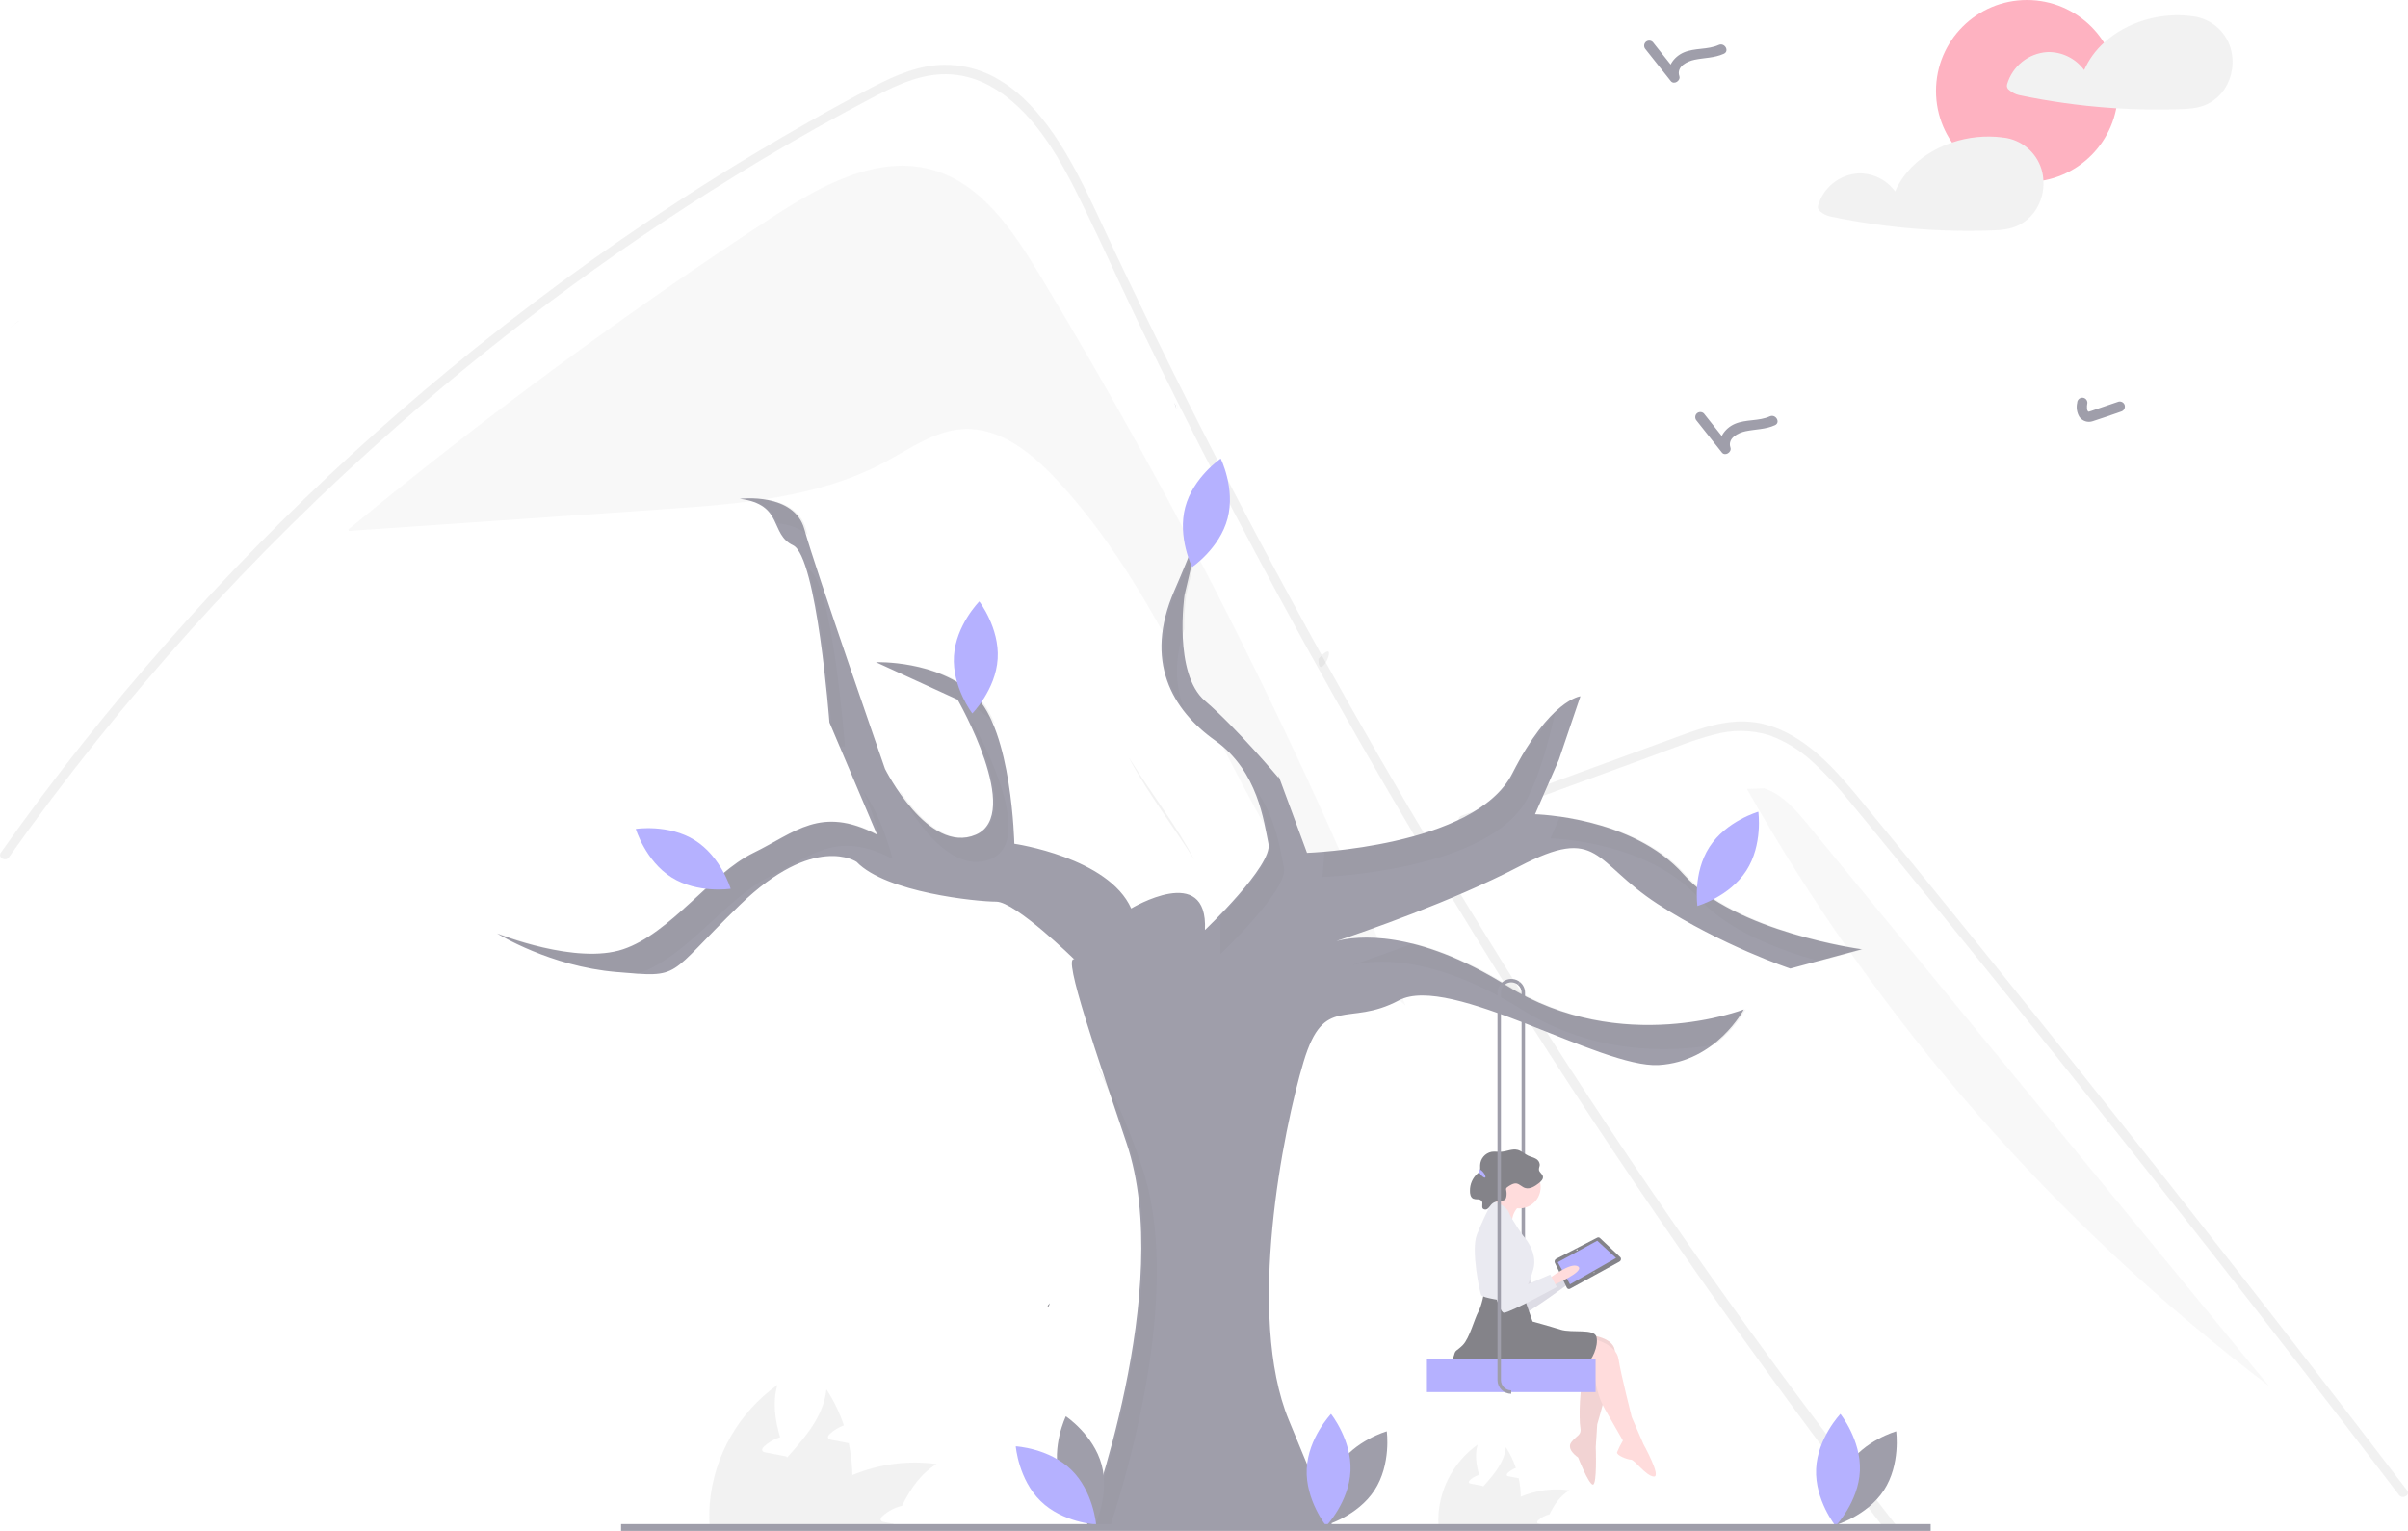
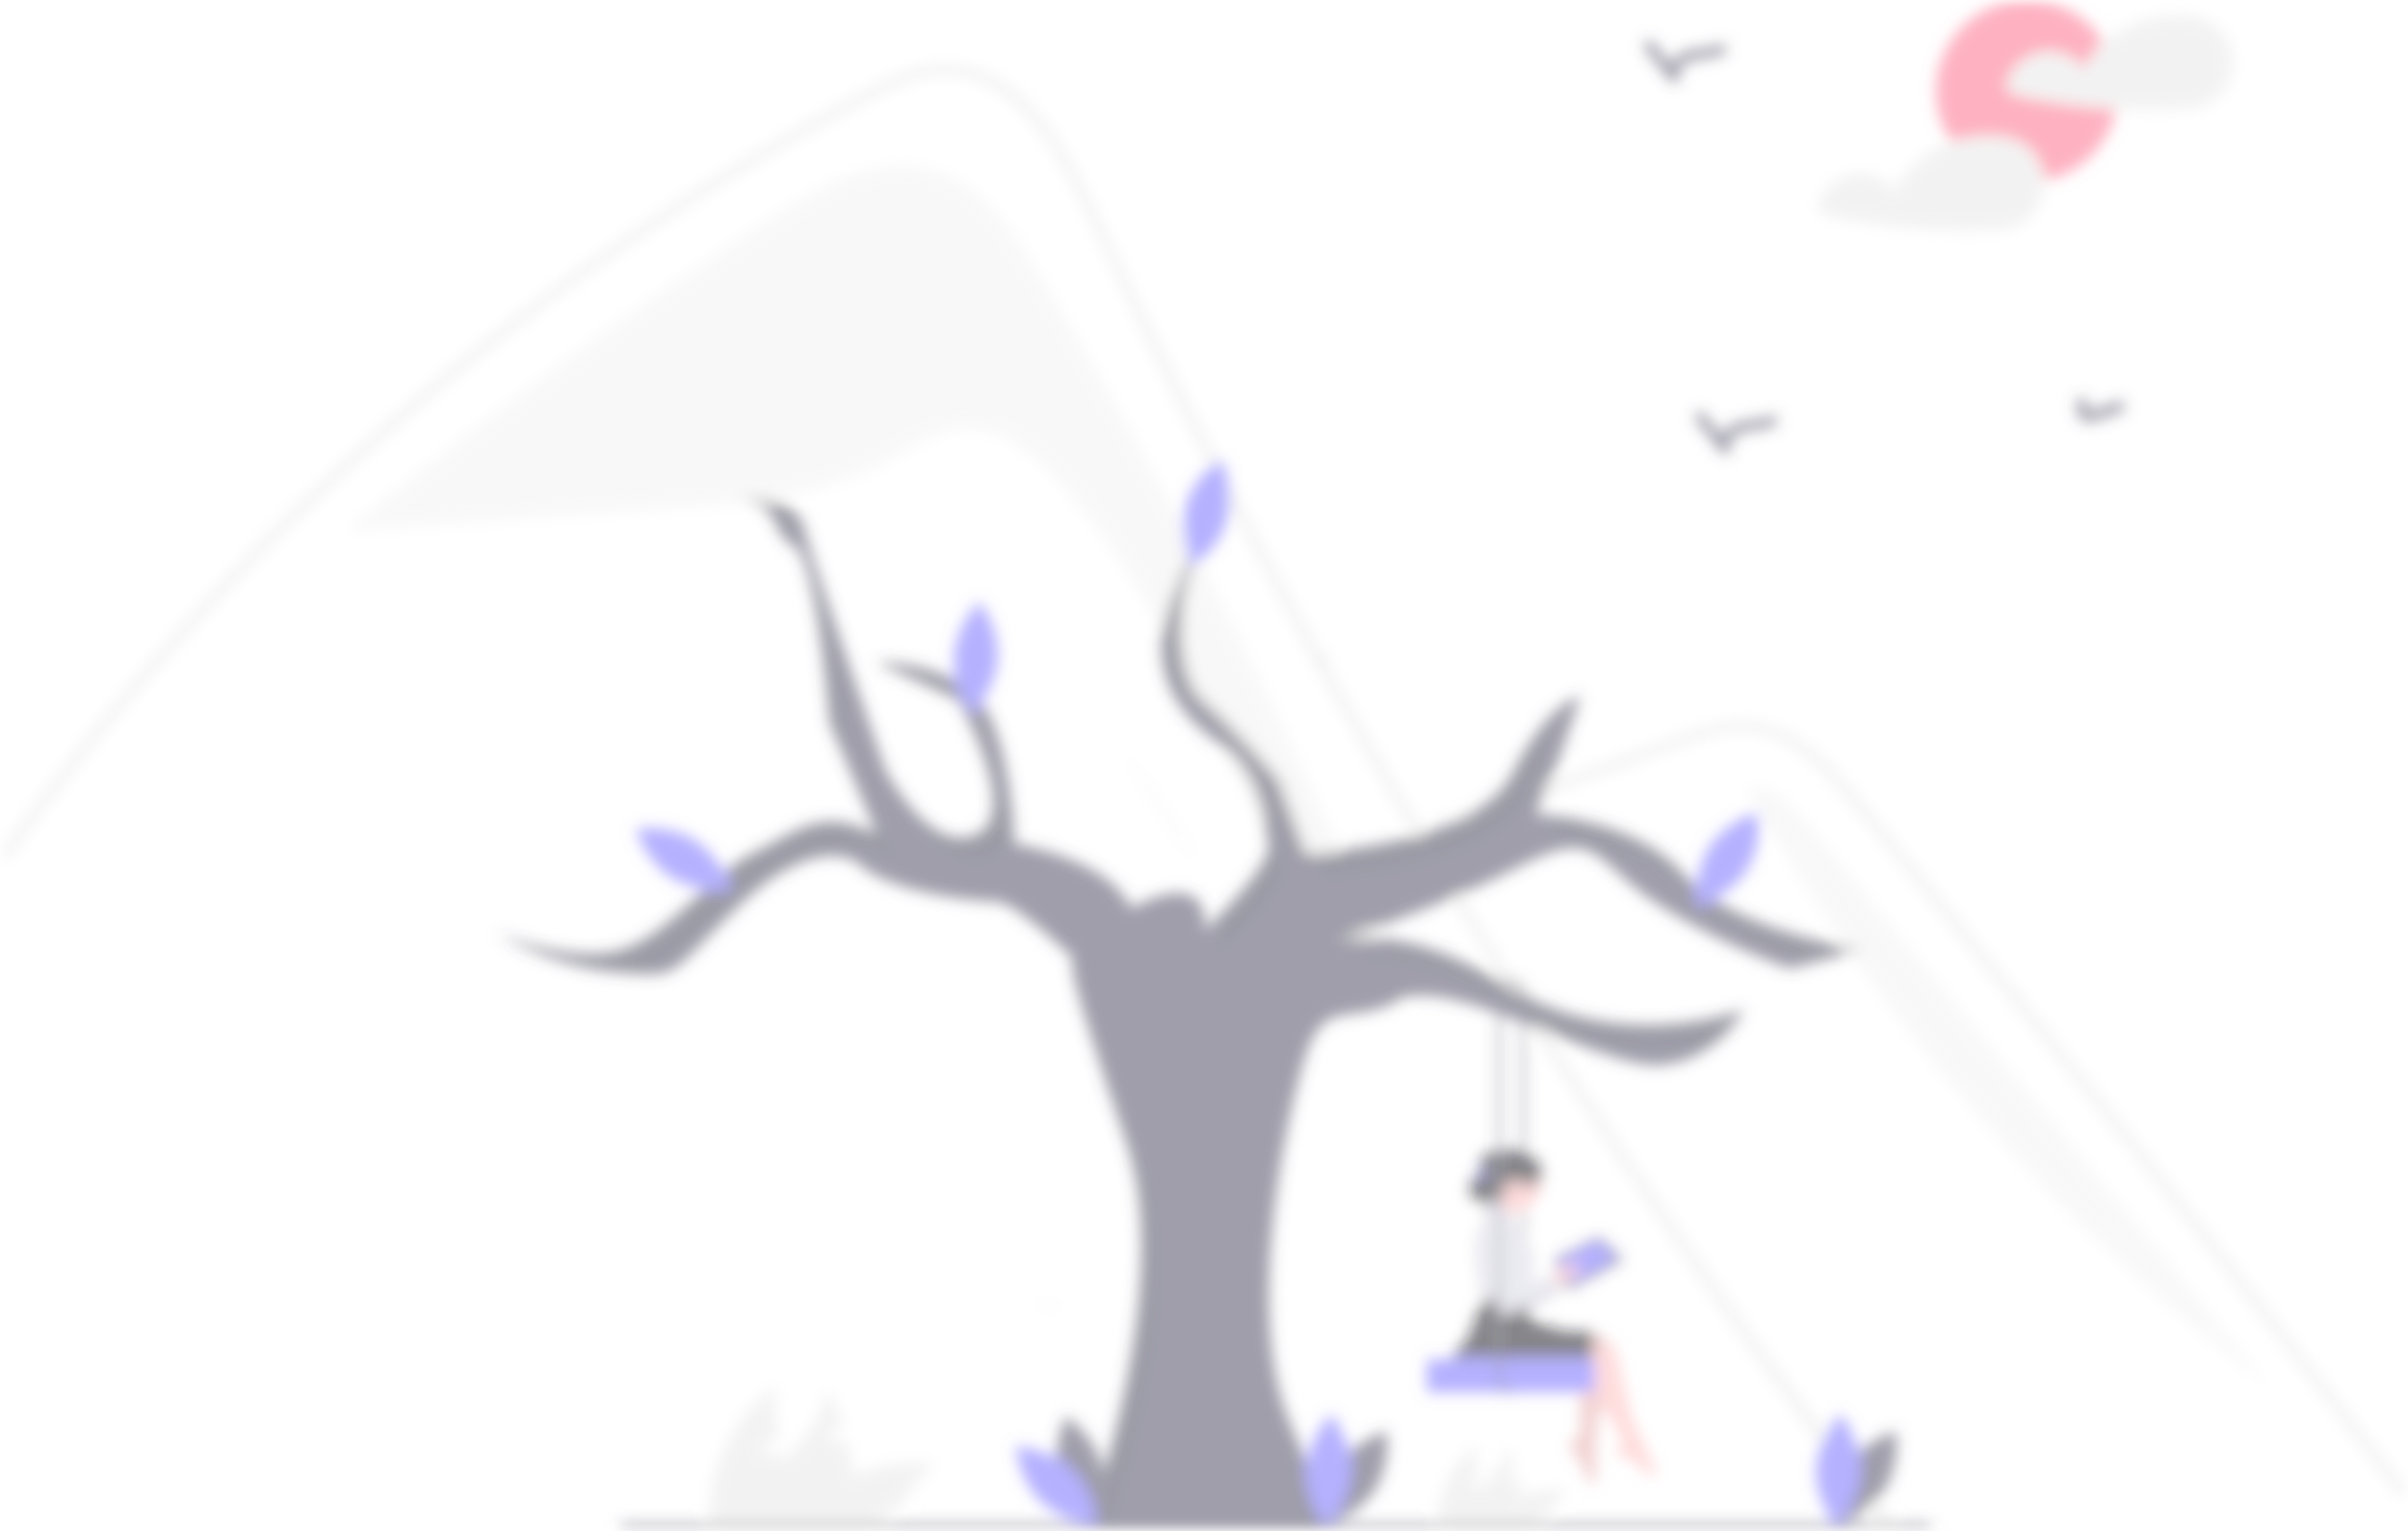
<svg xmlns="http://www.w3.org/2000/svg" opacity="0.5" width="1026.163" height="652.19" viewBox="0 0 1026.163 652.19" role="img" artist="Katerina Limpitsouni" source="https://undraw.co/">
-   <g id="Group_24" data-name="Group 24" transform="translate(-671.106 -362.182)">
+   <defs>
+     <filter id="blurFilter">
+       <feGaussianBlur in="SourceGraphic" stdDeviation="3" />
+     </filter>
+   </defs>
+   <g filter="url(#blurFilter)" id="Group_24" data-name="Group 24" transform="translate(-671.106 -362.182)">
    <path id="Path_400-2230" data-name="Path 400" d="M789.818,700.947a38.667,38.667,0,0,1-1.675,12.1c-.042.142-.092.285-.142.427H763.35a22.121,22.121,0,0,1,1.666-5.024c2.051-4.354,5.4-8.08,8.708-11.781,4.555-5.1,9-10.157,9.7-16.788a38.084,38.084,0,0,1,4.287,8.85,10.4,10.4,0,0,0-3.441,2.11c-.276.26-.569.636-.427,1,.134.3.5.4.829.469.787.151,1.574.3,2.361.444.62.126,1.248.243,1.876.36a41.114,41.114,0,0,1,.9,7.837Z" transform="translate(529.396 298.821)" fill="#e6e6e6" />
    <path id="Path_401-2231" data-name="Path 401" d="M812.522,701.729c-3.952,2.4-6.464,6.121-8.516,10.282a10.516,10.516,0,0,0-4.781,2.512c-.285.26-.578.636-.427,1,.126.3.5.4.829.469.779.151,1.574.3,2.353.444-.076.176-.151.36-.226.536H775.63a36.928,36.928,0,0,1,3.927-4.488c.31-.31.628-.6.955-.9a39.074,39.074,0,0,1,11.3-7.134A39.766,39.766,0,0,1,812.522,701.729Z" transform="translate(527.398 295.325)" fill="#e6e6e6" />
    <path id="Path_402-2232" data-name="Path 402" d="M776.294,713.263H753.033a37.786,37.786,0,0,1,.033-5.593,40,40,0,0,1,16.621-29.08c-1.206,4.3-.586,8.566.67,12.853-.176.059-.352.109-.511.176a10.4,10.4,0,0,0-3.441,2.11c-.276.26-.569.636-.427,1,.126.3.5.4.829.469.787.151,1.574.3,2.353.444.628.126,1.256.243,1.884.368.293.05.586.109.879.167.042.1.067.193.109.285a77.456,77.456,0,0,1,3.835,12.317,28.769,28.769,0,0,1,.385,3.157C776.277,712.376,776.294,712.819,776.294,713.263Z" transform="translate(531.088 299.031)" fill="#e6e6e6" />
    <path id="Path_403-2233" data-name="Path 403" d="M595.239,716.406a67.042,67.042,0,0,1-2.9,20.978c-.073.247-.16.494-.247.74H549.35a38.362,38.362,0,0,1,2.889-8.71c3.557-7.549,9.364-14.009,15.1-20.426,7.9-8.841,15.606-17.61,16.826-29.107a66.033,66.033,0,0,1,7.433,15.345,18.037,18.037,0,0,0-5.967,3.659c-.479.45-.987,1.1-.74,1.728.232.523.871.7,1.437.813,1.365.261,2.729.523,4.094.769,1.074.218,2.163.421,3.252.624a71.276,71.276,0,0,1,1.568,13.588Z" transform="translate(439.118 274.17)" fill="#e6e6e6" />
    <path id="Path_404-2234" data-name="Path 404" d="M625.594,702c-6.852,4.167-11.207,10.612-14.764,17.827a18.234,18.234,0,0,0-8.289,4.355c-.494.45-1,1.1-.74,1.728.218.523.871.7,1.437.813,1.35.261,2.729.523,4.079.769-.131.3-.261.624-.392.929H561.63a64.04,64.04,0,0,1,6.809-7.781c.537-.537,1.089-1.045,1.655-1.568a67.746,67.746,0,0,1,19.6-12.369A68.945,68.945,0,0,1,625.594,702Z" transform="translate(444.665 283.876)" fill="#e6e6e6" />
    <path id="Path_405-2235" data-name="Path 405" d="M579.426,738.706H539.1a65.526,65.526,0,0,1,.058-9.7,69.348,69.348,0,0,1,28.817-50.419c-2.091,7.447-1.016,14.851,1.161,22.284-.3.1-.61.189-.885.3a18.037,18.037,0,0,0-5.967,3.658c-.479.45-.987,1.1-.74,1.728.218.523.871.7,1.437.813,1.365.261,2.729.523,4.079.769,1.089.218,2.178.421,3.266.639.508.087,1.016.189,1.524.29.073.174.116.334.189.494,2.555,7.041,5.342,14.14,6.649,21.355a49.856,49.856,0,0,1,.668,5.473C579.4,737.167,579.426,737.937,579.426,738.706Z" transform="translate(434.418 273.587)" fill="#e6e6e6" />
    <path id="Path_406-2236" data-name="Path 406" d="M727.256,366.754c-11.134-18.414-24.327-38.076-44.989-44.089-23.927-6.963-48.507,6.87-69.356,20.52A2021.019,2021.019,0,0,0,433.051,475.7l.063.715,134.214-9.256c32.323-2.229,65.757-4.766,94.322-20.057,10.839-5.8,21.405-13.553,33.688-14.093,15.26-.671,28.566,9.987,39.023,21.122C796.216,520,814.115,620.727,883.51,678.6A2202.248,2202.248,0,0,0,727.256,366.754Z" transform="translate(386.582 111.963)" fill="#f2f2f2" />
    <path id="Path_407-2237" data-name="Path 407" d="M1139.035,913.705h-6.126Q1052.925,809.79,982.393,699.052q-49.257-77.261-93.622-157.513-2.613-4.725-5.212-9.465Q865.2,498.582,847.7,464.641q-15.5-30.051-30.3-60.45c-2.816-5.792-5.56-11.6-8.289-17.435-6.431-13.7-12.732-27.481-19.511-41-6.838-13.661-15-27.888-26.61-38.152a58.328,58.328,0,0,0-4.674-3.775,48.9,48.9,0,0,0-5.778-3.644c-.2-.116-.406-.218-.61-.334a39.728,39.728,0,0,0-15.853-4.573c-11.541-.755-22.183,4.021-32.2,9.218q-25.347,13.218-49.925,27.96A1053.966,1053.966,0,0,0,500.462,444.708l-.363.319A1060.655,1060.655,0,0,0,334.543,628.8c-1.466,2.091-4.921.087-3.44-2q8.71-12.347,17.784-24.418A1063.718,1063.718,0,0,1,502.058,438.045q9.516-8.275,19.25-16.317a1066.25,1066.25,0,0,1,99.923-73.371q15.94-10.343,32.243-20.063,10.8-6.467,21.747-12.674c9.233-5.226,18.51-10.394,27.946-15.229,9.247-4.762,19.061-9.03,29.63-9.189a44.21,44.21,0,0,1,21.834,5.313c.2.116.421.218.624.348a58.176,58.176,0,0,1,11.323,8.275c15.345,14.212,25.609,36.511,33.593,53.627q6.032,12.957,12.209,25.8,23.322,48.8,48.459,96.729,13.436,25.587,27.38,50.956c1.423,2.628,2.874,5.255,4.326,7.868q50.39,91.045,107.109,178.418C1044.556,787.695,1089.154,849.626,1139.035,913.705Z" transform="translate(340.365 98.589)" fill="#e4e4e4" />
    <path id="Path_409-2238" data-name="Path 409" d="M761.269,527.914l53.576-19.6,26.6-9.729c8.663-3.169,17.306-6.776,26.262-9.045a41.43,41.43,0,0,1,23.77.3,54.785,54.785,0,0,1,18.54,11.493,150.454,150.454,0,0,1,15.207,16.24c5.792,6.96,11.5,13.993,17.229,21q35.482,43.394,70.5,87.164t69.567,87.911q34.634,44.249,68.791,88.869,4.185,5.466,8.362,10.938c1.539,2.015,5.008.028,3.448-2.015q-34.41-45.068-69.3-89.767-34.975-44.806-70.433-89.232t-71.394-88.465q-8.953-10.971-17.935-21.919c-5.051-6.156-10.046-12.379-15.586-18.109-10.17-10.518-22.876-19.813-38.085-20.065-8.942-.148-17.6,2.689-25.9,5.7-8.957,3.24-17.892,6.541-26.837,9.813L773.7,519.131l-13.488,4.933c-2.394.875-1.36,4.735,1.061,3.85Z" transform="translate(533.756 185.633)" fill="#e4e4e4" />
    <path id="Path_411-2239" data-name="Path 411" d="M337.858,366.286l-5.241,4.26c1.773-1.491,3.616-2.889,5.509-4.212Z" transform="translate(341.212 132.51)" fill="#f2f2f2" />
    <path id="Path_412-2240" data-name="Path 412" d="M869.75,519.249c-5.274-6.42-10.976-13.141-18.864-15.749l-7.365.29a835.38,835.38,0,0,0,222.5,254.374Z" transform="translate(572.005 194.493)" fill="#f2f2f2" />
    <path id="Path_435-2241" data-name="Path 435" d="M436.6,474.6l-1,1.2.544.182Z" transform="translate(681.88 442.75)" fill="#090814" />
    <circle id="Ellipse_78" data-name="Ellipse 78" cx="38.762" cy="38.762" r="38.762" transform="translate(1496.126 362.182)" fill="#fd6584" />
    <path id="Path_440-2242" data-name="Path 440" d="M1015.156,290.575a19.214,19.214,0,0,0-16.216-13.487,1.57,1.57,0,0,0-.261,0,2.069,2.069,0,0,0-.319-.073c-12.979-1.684-27.409,2.41-37.121,11.324a34.78,34.78,0,0,0-8.464,11.672,18.752,18.752,0,0,0-15.722-7.665,19.139,19.139,0,0,0-17.13,13.806,2.216,2.216,0,0,0,1,2.453,9.688,9.688,0,0,0,4.05,2.061c3.208.682,6.446,1.307,9.683,1.873q9.494,1.655,19.09,2.686,6.337.675,12.7,1.074c8.769.552,17.58.682,26.364.406,4.355-.145,8.536-.29,12.514-2.207a18.578,18.578,0,0,0,7.186-6.257A21.119,21.119,0,0,0,1015.156,290.575Z" transform="translate(606.485 92.016)" fill="#e6e6e6" />
    <path id="Path_441-2243" data-name="Path 441" d="M960.481,330.961a19.829,19.829,0,0,0-.813-4.791,19.25,19.25,0,0,0-16.231-13.487,1.4,1.4,0,0,0-.246,0,2.731,2.731,0,0,0-.334-.073,48.189,48.189,0,0,0-21.326,2.192c-10.54,3.528-19.787,10.641-24.244,20.8a18.76,18.76,0,0,0-15.737-7.665,19.139,19.139,0,0,0-17.13,13.806,2.258,2.258,0,0,0,1,2.453,9.773,9.773,0,0,0,4.05,2.061c3.223.682,6.446,1.307,9.7,1.873q9.494,1.655,19.076,2.686a283.336,283.336,0,0,0,39.081,1.481c4.341-.145,8.536-.29,12.514-2.207a18.538,18.538,0,0,0,7.172-6.257,20.708,20.708,0,0,0,3.47-12.877Z" transform="translate(581.416 108.101)" fill="#e6e6e6" />
    <path id="Path_442-2244" data-name="Path 442" d="M940.546,391.063a8.144,8.144,0,0,0,.908,5.929,4.947,4.947,0,0,0,5.751,1.9c4.06-1.261,8.066-2.737,12.092-4.105a2.229,2.229,0,0,0,1.521-2.679,2.2,2.2,0,0,0-2.678-1.521l-10.06,3.419c-.759.258-1.515.551-2.288.763-.081.022-.376.087-.36.086.037,0,.266.021.012,0q-.218-.066,0,.029l-.192-.109c.176.146-.021-.02-.082-.081s-.21-.27-.089-.093a2.686,2.686,0,0,1-.228-.4c.106.235-.093-.347-.107-.427a9.327,9.327,0,0,1,.154-2.716,2.188,2.188,0,0,0-2.178-2.178A2.233,2.233,0,0,0,940.546,391.063Z" transform="translate(615.741 142.719)" fill="#3f3d56" />
    <path id="Path_443-2245" data-name="Path 443" d="M828.993,396.808l10.733,13.533c1.366,1.722,4.294-.142,3.64-2.119-1.338-4.042,3.28-6.294,6.468-6.96,4.229-.883,8.473-.74,12.486-2.558,2.549-1.155.338-4.909-2.2-3.761-4.694,2.126-10.168,1.152-14.922,3.22-4.249,1.849-7.608,6.459-6.034,11.216l3.64-2.119-10.733-13.533a2.193,2.193,0,0,0-3.079,0,2.228,2.228,0,0,0,0,3.08Z" transform="translate(565.163 144.621)" fill="#3f3d56" />
    <path id="Path_444-2246" data-name="Path 444" d="M813.993,287.808l10.733,13.533c1.366,1.722,4.294-.142,3.64-2.119-1.338-4.042,3.28-6.294,6.468-6.96,4.229-.883,8.473-.74,12.486-2.558,2.549-1.155.338-4.909-2.2-3.761-4.694,2.126-10.168,1.152-14.922,3.22-4.249,1.849-7.608,6.459-6.034,11.216l3.64-2.119-10.733-13.533a2.193,2.193,0,0,0-3.08,0,2.228,2.228,0,0,0,0,3.08Z" transform="translate(558.387 95.382)" fill="#3f3d56" />
    <g id="Group_23" data-name="Group 23" transform="translate(882.926 516.662)">
      <path id="Path_344-2247" data-name="Path 344" d="M768.535,636.849h-1.467v-160.5a4.385,4.385,0,0,0-1.623-3.413l.927-1.137a5.847,5.847,0,0,1,2.163,4.55Z" transform="translate(-330.472 -207.925)" fill="#3f3d56" />
      <path id="Path_345-2248" data-name="Path 345" d="M565.922,135.23a12.841,12.841,0,0,1,.843,2.7C566.355,136.513,566.032,135.553,565.922,135.23Z" transform="translate(-277.277 -118.191)" fill="#3f3d56" />
      <path id="Path_346-2249" data-name="Path 346" d="M583.265,196.37a21.468,21.468,0,0,1-1.093,4.664Z" transform="translate(-281.608 -134.492)" fill="#3f3d56" />
      <path id="Path_347-2250" data-name="Path 347" d="M607.908,326.648c-28.844,15.034-66.577,28.015-77.878,31.778,8.617-2.244,33.7-5.266,72.561,18.98,48.829,30.458,101.039,10.15,101.039,10.15s-11.6,22.244-36.259,23.688-88.953-39.156-110.7-27.553-31.91-2.9-40.615,26.109S491.4,518.083,509.773,562.563l18.364,44.473H423.718s37.711-100.555,16.919-162.43C429,409.953,412.922,363.9,418.4,366.287c0,0-25.141-24.656-33.354-24.656s-46.9-3.865-59.463-16.919c0,0-17.887-12.57-49.8,18.371s-24.172,30.942-52.694,28.521c-28.074-2.384-50.068-16-50.75-16.428.814.33,33.6,13.436,53.647,6.762,20.307-6.769,37.711-32.394,55.6-41.092s28.521-20.308,52.694-7.737l-15.929-37.557-4.364-10.289-.007-.015s-5.324-70.581-15.474-75.414-3.865-17.4-22.72-19.823c0,0,23.2-2.9,27.553,13.054s34.33,102.007,34.33,102.007,18.364,36.735,38.671,28.037-7.737-57.527-7.737-57.527L333.8,239.624s26.109-.968,42.06,14.022,16.919,63.328,16.919,63.328,40.124,5.8,49.8,27.561c0,0,32.87-19.823,31.426,9.182,0,0,29.005-27.553,27.069-36.743s-4.349-30.942-22.72-43.989-30.458-33.846-17.4-63.819c7.341-16.861,10.553-25.918,11.962-30.619L465.293,211.1S460.46,244.457,474,256.059c.037.029.066.059.1.088,13.516,11.617,31.316,32.79,31.316,32.79l-.051-.931L517.5,320.847S589.052,318.426,605,287s29.013-32.87,29.013-32.87L624.827,281.2l-10.15,23.2s41.576.968,63.328,25.625,75.9,31.91,75.9,31.91l-30.45,8.214s-29.013-9.666-56.566-27.553S642.23,308.76,607.908,326.648Z" transform="translate(-172.342 -111.998)" fill="#3f3d56" />
      <path id="Path_348-2251" data-name="Path 348" d="M751.2,314.74c-3.058,13.538-6.659,26.615-11.719,36.581-15.951,31.426-87.5,33.846-87.5,33.846s.337-4.151.851-10.7c18.166-1.5,67.823-7.884,80.782-33.413,1.188-2.332,2.288-4.84,3.33-7.481Z" transform="translate(-300.221 -166.051)" opacity="0.1" />
      <path id="Path_350-2252" data-name="Path 350" d="M649.021,243.61C648.915,255.513,659.234,232.511,649.021,243.61Z" transform="translate(-298.991 -117.445)" opacity="0.1" />
      <path id="Path_351-2253" data-name="Path 351" d="M592.564,419.379v10.636s29.006-27.556,27.073-36.741c-1.479-7.025-3.249-21.4-12.213-33.611,4.04,9.23,5.27,18.233,6.346,23.344,1.387,6.587-13.136,22.619-21.464,31.164A22.034,22.034,0,0,1,592.564,419.379Z" transform="translate(-284.31 -178.028)" opacity="0.1" />
      <path id="Path_352-2254" data-name="Path 352" d="M539.6,341.567c.23.49.467.972.718,1.438,7.413,13.768,18.59,28.4,26.952,41.845C560.515,371.538,548.753,356.315,539.6,341.567Z" transform="translate(-270.259 -173.204)" opacity="0.1" />
      <path id="Path_353-2255" data-name="Path 353" d="M735.768,467.352c-15.9-9.92-29.5-15.273-40.6-17.985-11.648,4.384-21.235,7.653-26.058,9.258,8.651-2.24,33.715-5.214,72.526,18.994,30.451,18.994,62.215,18.245,81.814,14.991A50.654,50.654,0,0,0,836.807,477.5S784.6,497.808,735.768,467.352Z" transform="translate(-304.787 -201.945)" opacity="0.1" />
      <path id="Path_354-2256" data-name="Path 354" d="M568.45,283.969c-3.9-9.552-4.541-20.918-.062-34.237a104.5,104.5,0,0,1,.834-14.44l7.612-32.563c-1.4,4.7-4.615,13.755-11.963,30.63C555.568,254.721,559.04,271.414,568.45,283.969Z" transform="translate(-275.536 -136.187)" opacity="0.1" />
      <path id="Path_355-2257" data-name="Path 355" d="M841.944,400.313c-15.087-17.1-39.7-22.8-53.377-24.694l-4.086,9.339s41.575.967,63.33,25.622c12.064,13.672,34.086,21.991,51.314,26.691l18.719-5.051S863.7,424.968,841.944,400.313Z" transform="translate(-335.547 -182.282)" opacity="0.1" />
      <path id="Path_356-2258" data-name="Path 356" d="M445.3,379.177c20.3-8.7-7.735-57.529-7.735-57.529l-.767-.352c6.99,14.749,17.128,41.4,2.635,47.613-13.562,5.812-26.26-8.648-33.2-18.893l.39,1.122S425,387.878,445.3,379.177Z" transform="translate(-234.702 -167.799)" opacity="0.1" />
      <path id="Path_358-2259" data-name="Path 358" d="M583.172,201.034a21.451,21.451,0,0,0,1.09-4.661Z" transform="translate(-281.874 -134.493)" opacity="0.1" />
      <path id="Path_359-2260" data-name="Path 359" d="M232.561,438.711c.1-.031.2-.06.293-.092,20.3-6.768,37.708-32.39,55.6-41.092s28.523-20.3,52.695-7.735c0,0-4.229-17.31-12.424-28.682a112.786,112.786,0,0,1,6.556,18.414c-24.172-12.569-34.807-.967-52.695,7.735s-35.291,34.324-55.6,41.092-53.662-6.768-53.662-6.768,22.238,14.02,50.761,16.437C227.35,438.3,230.134,438.54,232.561,438.711Z" transform="translate(-172.605 -178.414)" opacity="0.1" />
      <path id="Path_360-2261" data-name="Path 360" d="M368.767,307.5s-.792.015-2.229.037l-4.364-10.289c.477-.007.726-.015.726-.015s-3.359-44.517-9.827-65.264c.081.037.147.081.22.117C363.442,236.92,368.767,307.5,368.767,307.5Z" transform="translate(-220.527 -143.983)" opacity="0.1" />
      <path id="Path_361-2262" data-name="Path 361" d="M525.5,715.66c8.858-27.154,30.16-102.242,13.389-152.168-7.243-21.561-13.957-35.309-19.632-44.08a249.23,249.23,0,0,1,13.765,33.813C553.811,615.1,516.1,715.66,516.1,715.66Z" transform="translate(-263.993 -220.619)" opacity="0.1" />
      <path id="Path_363-2263" data-name="Path 363" d="M338.4,211.727a12.649,12.649,0,0,0,1.988,2.542,14.267,14.267,0,0,0-1.988-2.542Z" transform="translate(-216.614 -138.586)" opacity="0.1" />
      <path id="Path_364-2264" data-name="Path 364" d="M441.42,310.3a23.561,23.561,0,0,1,2.1,2.26c-2.118-5.091-4.733-9.493-7.963-12.527-15.953-14.987-42.059-14.02-42.059-14.02l32.739,15.005A46.753,46.753,0,0,1,441.42,310.3Z" transform="translate(-231.305 -158.39)" opacity="0.1" />
      <path id="Path_366-2265" data-name="Path 366" d="M567.737,137.85a13.836,13.836,0,0,0-.878-2.782S567.231,136.112,567.737,137.85Z" transform="translate(-277.525 -118.148)" opacity="0.1" />
      <path id="Path_367-2266" data-name="Path 367" d="M329.674,201.4c4.261.522,9.162,1.829,12.9,4.861-.244-.825-.457-1.564-.626-2.185-4.351-15.953-27.556-13.053-27.556-13.053C324.878,192.369,327.587,196.854,329.674,201.4Z" transform="translate(-210.214 -133.012)" opacity="0.1" />
      <path id="Path_368-2267" data-name="Path 368" d="M954.864,747.711c-7.21,11.057-5.234,25.12-5.234,25.12s13.665-3.864,20.875-14.921,5.234-25.119,5.234-25.119S962.074,736.654,954.864,747.711Z" transform="translate(-379.512 -277.509)" fill="#3f3d56" />
      <path id="Path_369-2268" data-name="Path 369" d="M957.45,746.973c-.57,13.187-10.359,23.475-10.359,23.475s-8.865-11.094-8.3-24.281,10.359-23.475,10.359-23.475S958.02,733.786,957.45,746.973Z" transform="translate(-376.682 -274.817)" fill="#6c63ff" />
      <path id="Path_370-2269" data-name="Path 370" d="M791.088,639.4s8.3-8.7,11.692-6.952-9.763,9.534-9.763,9.534Z" transform="translate(-337.308 -250.693)" fill="#ffb9b9" />
      <path id="Path_371-2270" data-name="Path 371" d="M791.088,639.4s8.3-8.7,11.692-6.952-9.763,9.534-9.763,9.534Z" transform="translate(-337.308 -250.693)" opacity="0.1" />
      <path id="Path_372-2271" data-name="Path 372" d="M755.707,615.975s-3.05,5.466-2.252,11.359,8.1,24.8,10.577,24.465,20.86-13.879,20.86-13.879l-3.505-4.894-13.426,8.135S765.916,612.066,755.707,615.975Z" transform="translate(-327.239 -246.268)" fill="#d0cde1" />
      <path id="Path_373-2272" data-name="Path 373" d="M814.427,630.484,793.5,641.98a1,1,0,0,1-1.465-.432L786.9,630.831a1.338,1.338,0,0,1,.686-1.607l17.378-8.957a1.015,1.015,0,0,1,1.33.254l8.68,8.178a1.289,1.289,0,0,1-.55,1.785Z" transform="translate(-336.176 -247.47)" fill="#090814" />
      <path id="Path_374-2273" data-name="Path 374" d="M641.177,517.422l-19.622,11.216-5.222-9.411,16.833-9.154Z" transform="translate(-164.324 -135.992)" fill="#6c63ff" />
      <ellipse id="Ellipse_73" data-name="Ellipse 73" cx="0.289" cy="0.246" rx="0.289" ry="0.246" transform="translate(459.83 378.096) rotate(-50.158)" fill="#f2f2f2" />
      <ellipse id="Ellipse_74" data-name="Ellipse 74" cx="0.193" cy="0.164" rx="0.193" ry="0.164" transform="translate(467.241 387.703) rotate(-50.158)" fill="#f2f2f2" />
      <path id="Path_375-2274" data-name="Path 375" d="M755.707,615.975s-3.05,5.466-2.252,11.359,8.1,24.8,10.577,24.465,20.86-13.879,20.86-13.879l-3.505-4.894-13.426,8.135S765.916,612.066,755.707,615.975Z" transform="translate(-327.239 -246.268)" opacity="0.1" />
      <path id="Path_376-2275" data-name="Path 376" d="M783.44,642.2s9.389-7.511,12.519-5.32-10.954,8.137-10.954,8.137Z" transform="translate(-335.27 -251.83)" fill="#ffb9b9" />
      <circle id="Ellipse_75" data-name="Ellipse 75" cx="9.076" cy="9.076" r="9.076" transform="translate(426.575 342.168)" fill="#ffb9b9" />
      <path id="Path_377-2276" data-name="Path 377" d="M805.5,677.134s9.7,1.252,9.389,7.2S807.379,715,807.379,715l-.626,9.7s.626,16.274-1.252,15.961-6.259-11.58-6.259-11.58-5.32-3.443-2.817-6.572,4.382-2.817,3.756-6.259-.313-17.839,1.565-22.221,2.972-6.8,2.972-6.8l-6.1-.4Z" transform="translate(-338.553 -262.671)" fill="#ffb9b9" />
      <path id="Path_378-2277" data-name="Path 378" d="M805.5,677.134s9.7,1.252,9.389,7.2S807.379,715,807.379,715l-.626,9.7s.626,16.274-1.252,15.961-6.259-11.58-6.259-11.58-5.32-3.443-2.817-6.572,4.382-2.817,3.756-6.259-.313-17.839,1.565-22.221,2.972-6.8,2.972-6.8l-6.1-.4Z" transform="translate(-338.553 -262.671)" opacity="0.1" />
      <path id="Path_379-2278" data-name="Path 379" d="M807.509,679.268s9.389,2.191,10.328,8.45,5.633,24.724,5.633,24.724l5.008,11.58s7.824,14.084,4.381,13.771-8.137-7.2-9.7-7.2-6.259-1.878-5.946-3.13a36.3,36.3,0,0,1,2.5-5.007l-7.572-13.19a32.038,32.038,0,0,1-3.284-8.128,56.98,56.98,0,0,1-1.663-8.1c0-2.191-6.259-3.13-6.259-3.13Z" transform="translate(-339.934 -263.239)" fill="#ffb9b9" />
      <path id="Path_380-2279" data-name="Path 380" d="M756.888,651.956l4.382,12.519s6.885,1.878,11.893,3.443,14.4-.626,15.335,3.13-1.878,10.328-4.695,11.893-4.382,3.13-13.458.626-30.671-3.13-30.671-3.13a15.687,15.687,0,0,1-6.885,2.191c-4.069.313-5.007.626-6.259-.313s.626-.939,1.252-3.443.939-1.565,3.756-4.382,5.008-11.267,6.572-14.083,2.5-8.45,2.5-8.45Z" transform="translate(-319.984 -255.958)" fill="#090814" />
      <path id="Path_381-2280" data-name="Path 381" d="M762.445,598.906a9.164,9.164,0,0,0-3.755,7.2c0,4.695-9.389-5.007-9.389-5.007s5.008-6.259,5.008-8.137S762.445,598.906,762.445,598.906Z" transform="translate(-326.168 -240.151)" fill="#ffb9b9" />
      <path id="Path_382-2281" data-name="Path 382" d="M748.195,598.614s5.633,2.191,6.885,5.32,5.946,9.7,5.946,9.7,6.572,6.885,4.382,14.4-4.069,9.389-4.069,10.641-3.13,3.443-5.633,3.13-11.893-1.565-12.519-2.817-4.382-19.091-1.878-25.663a151.889,151.889,0,0,1,6.885-14.709Z" transform="translate(-323.809 -241.736)" fill="#d6d6e3" />
      <path id="Path_383-2282" data-name="Path 383" d="M761.348,585.526c2.031.482,4.024-.812,5.688-2.1.945-.729,1.985-1.768,1.7-2.94-.257-1.04-1.482-1.63-1.661-2.687-.124-.735.305-1.449.34-2.194a3.1,3.1,0,0,0-1.822-2.658c-.99-.533-2.112-.755-3.129-1.232-1.552-.728-2.843-2.041-4.5-2.461-2.265-.574-4.571.649-6.9.807-1.409.1-2.836-.2-4.231.03a6.039,6.039,0,0,0-4.838,5.7c-.018,1,.181,2.107-.413,2.9a4.379,4.379,0,0,1-.8.721,9.636,9.636,0,0,0-3.118,7.168c-.053,1.327.225,2.9,1.4,3.466a5.2,5.2,0,0,0,1.962.273,2.05,2.05,0,0,1,1.732.827c.536.946-.267,2.343.434,3.168a1.589,1.589,0,0,0,2.17-.114c.615-.528,1-1.288,1.582-1.853,1.134-1.1,2.817-1.3,4.372-1.465a2.219,2.219,0,0,0,1.283-.421,1.983,1.983,0,0,0,.526-1.078,6.685,6.685,0,0,0,.008-2.832,1.574,1.574,0,0,1-.036-.9,1.273,1.273,0,0,1,.459-.514c.964-.724,2.652-1.778,3.9-1.579C758.852,583.787,759.946,585.193,761.348,585.526Z" transform="translate(-323.063 -233.869)" fill="#090814" />
      <path id="Path_384-2283" data-name="Path 384" d="M751.349,613.921s-3.755,5.008-3.755,10.954,4.695,25.663,7.2,25.663,22.534-10.954,22.534-10.954l-2.817-5.32-14.4,6.259S761.99,611.417,751.349,613.921Z" transform="translate(-325.711 -245.776)" fill="#d6d6e3" />
      <rect id="Rectangle_124" data-name="Rectangle 124" width="71.872" height="13.934" transform="translate(396.26 424.635)" fill="#6c63ff" />
      <path id="Path_385-2284" data-name="Path 385" d="M759.525,646.749a5.874,5.874,0,0,1-5.867-5.867V475.87a5.867,5.867,0,0,1,9.571-4.55l-.927,1.137a4.4,4.4,0,0,0-7.178,3.413V640.882a4.405,4.405,0,0,0,4.4,4.4Z" transform="translate(-327.328 -207.446)" fill="#3f3d56" />
      <ellipse id="Ellipse_76" data-name="Ellipse 76" cx="0.733" cy="2.2" rx="0.733" ry="2.2" transform="translate(417.781 344.177) rotate(-38.768)" fill="#6c63ff" />
      <path id="Path_386-2285" data-name="Path 386" d="M658.864,747.711c-7.21,11.057-5.234,25.12-5.234,25.12s13.665-3.864,20.875-14.921,5.234-25.119,5.234-25.119S666.074,736.654,658.864,747.711Z" transform="translate(-300.594 -277.509)" fill="#3f3d56" />
      <path id="Path_387-2286" data-name="Path 387" d="M661.45,746.973c-.57,13.187-10.359,23.475-10.359,23.475s-8.865-11.094-8.3-24.281,10.359-23.475,10.359-23.475S662.02,733.786,661.45,746.973Z" transform="translate(-297.764 -274.817)" fill="#6c63ff" />
      <path id="Path_388-2287" data-name="Path 388" d="M498.689,749.564c3.447,12.742,15.253,20.633,15.253,20.633s6.218-12.767,2.771-25.509-15.253-20.633-15.253-20.633S495.242,736.823,498.689,749.564Z" transform="translate(-259.073 -275.18)" fill="#3f3d56" />
      <path id="Path_389-2288" data-name="Path 389" d="M497.38,751.475c9.458,9.207,10.614,23.361,10.614,23.361s-14.18-.774-23.638-9.982-10.614-23.361-10.614-23.361S487.922,742.268,497.38,751.475Z" transform="translate(-252.699 -279.83)" fill="#6c63ff" />
      <path id="Path_390-2289" data-name="Path 390" d="M456.433,275.161c-.822,13.174-10.807,23.272-10.807,23.272S436.975,287.172,437.8,274,448.6,250.725,448.6,250.725,457.256,261.986,456.433,275.161Z" transform="translate(-243.101 -148.984)" fill="#6c63ff" />
      <path id="Path_392-2290" data-name="Path 392" d="M278.152,387.6c11.166,7.04,15.238,20.644,15.238,20.644s-14.031,2.191-25.2-4.849-15.239-20.644-15.239-20.644S266.986,380.563,278.152,387.6Z" transform="translate(-193.835 -184.099)" fill="#6c63ff" />
      <path id="Path_393-2291" data-name="Path 393" d="M589.908,193.231c-3.367,12.763-15.124,20.728-15.124,20.728s-6.3-12.728-2.93-25.491,15.124-20.728,15.124-20.728S593.276,180.468,589.908,193.231Z" transform="translate(-278.593 -126.859)" fill="#6c63ff" />
      <path id="Path_395-2292" data-name="Path 395" d="M890.547,398.026c-7.169,11.083-20.82,15-20.82,15s-2.027-14.055,5.142-25.139,20.82-15,20.82-15S897.716,386.943,890.547,398.026Z" transform="translate(-358.204 -181.554)" fill="#6c63ff" />
      <path id="Path_396-2293" data-name="Path 396" d="M866,206" transform="translate(-357.28 -137.06)" fill="#3f3d56" />
    </g>
    <rect id="Rectangle_125" data-name="Rectangle 125" width="558.084" height="2.903" transform="translate(935.772 1011.47)" fill="#3f3d56" />
  </g>
</svg>
